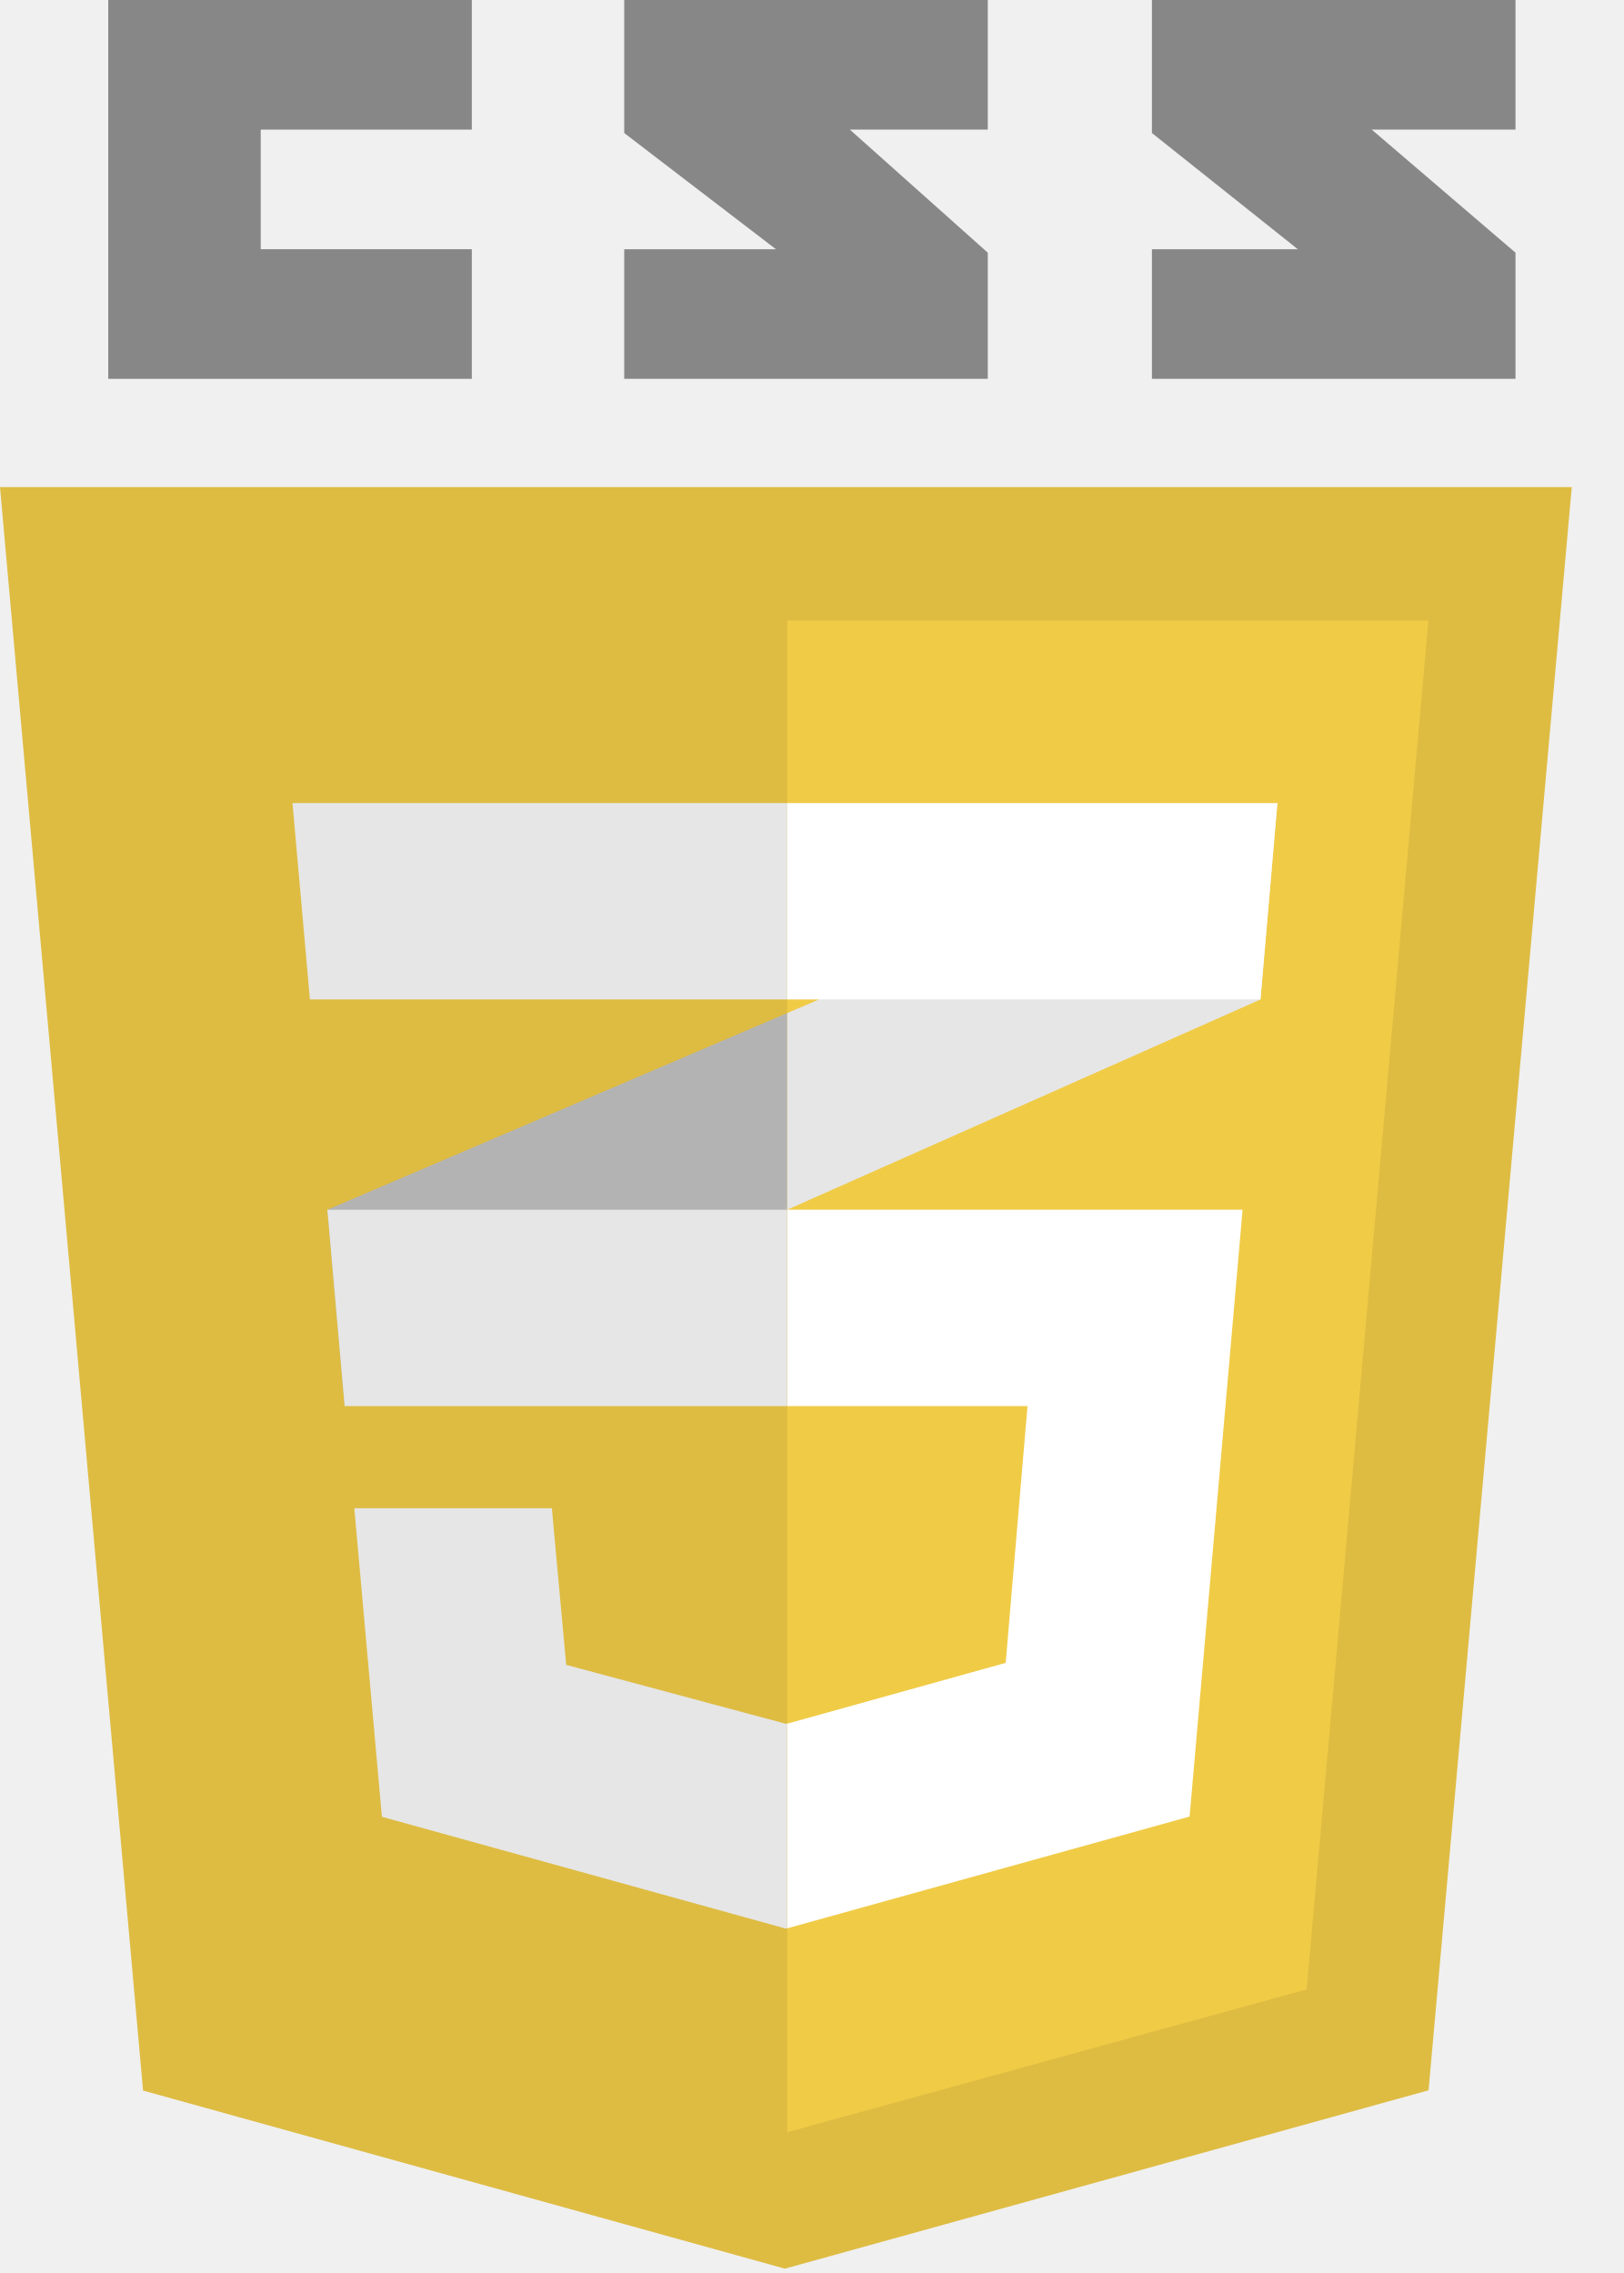
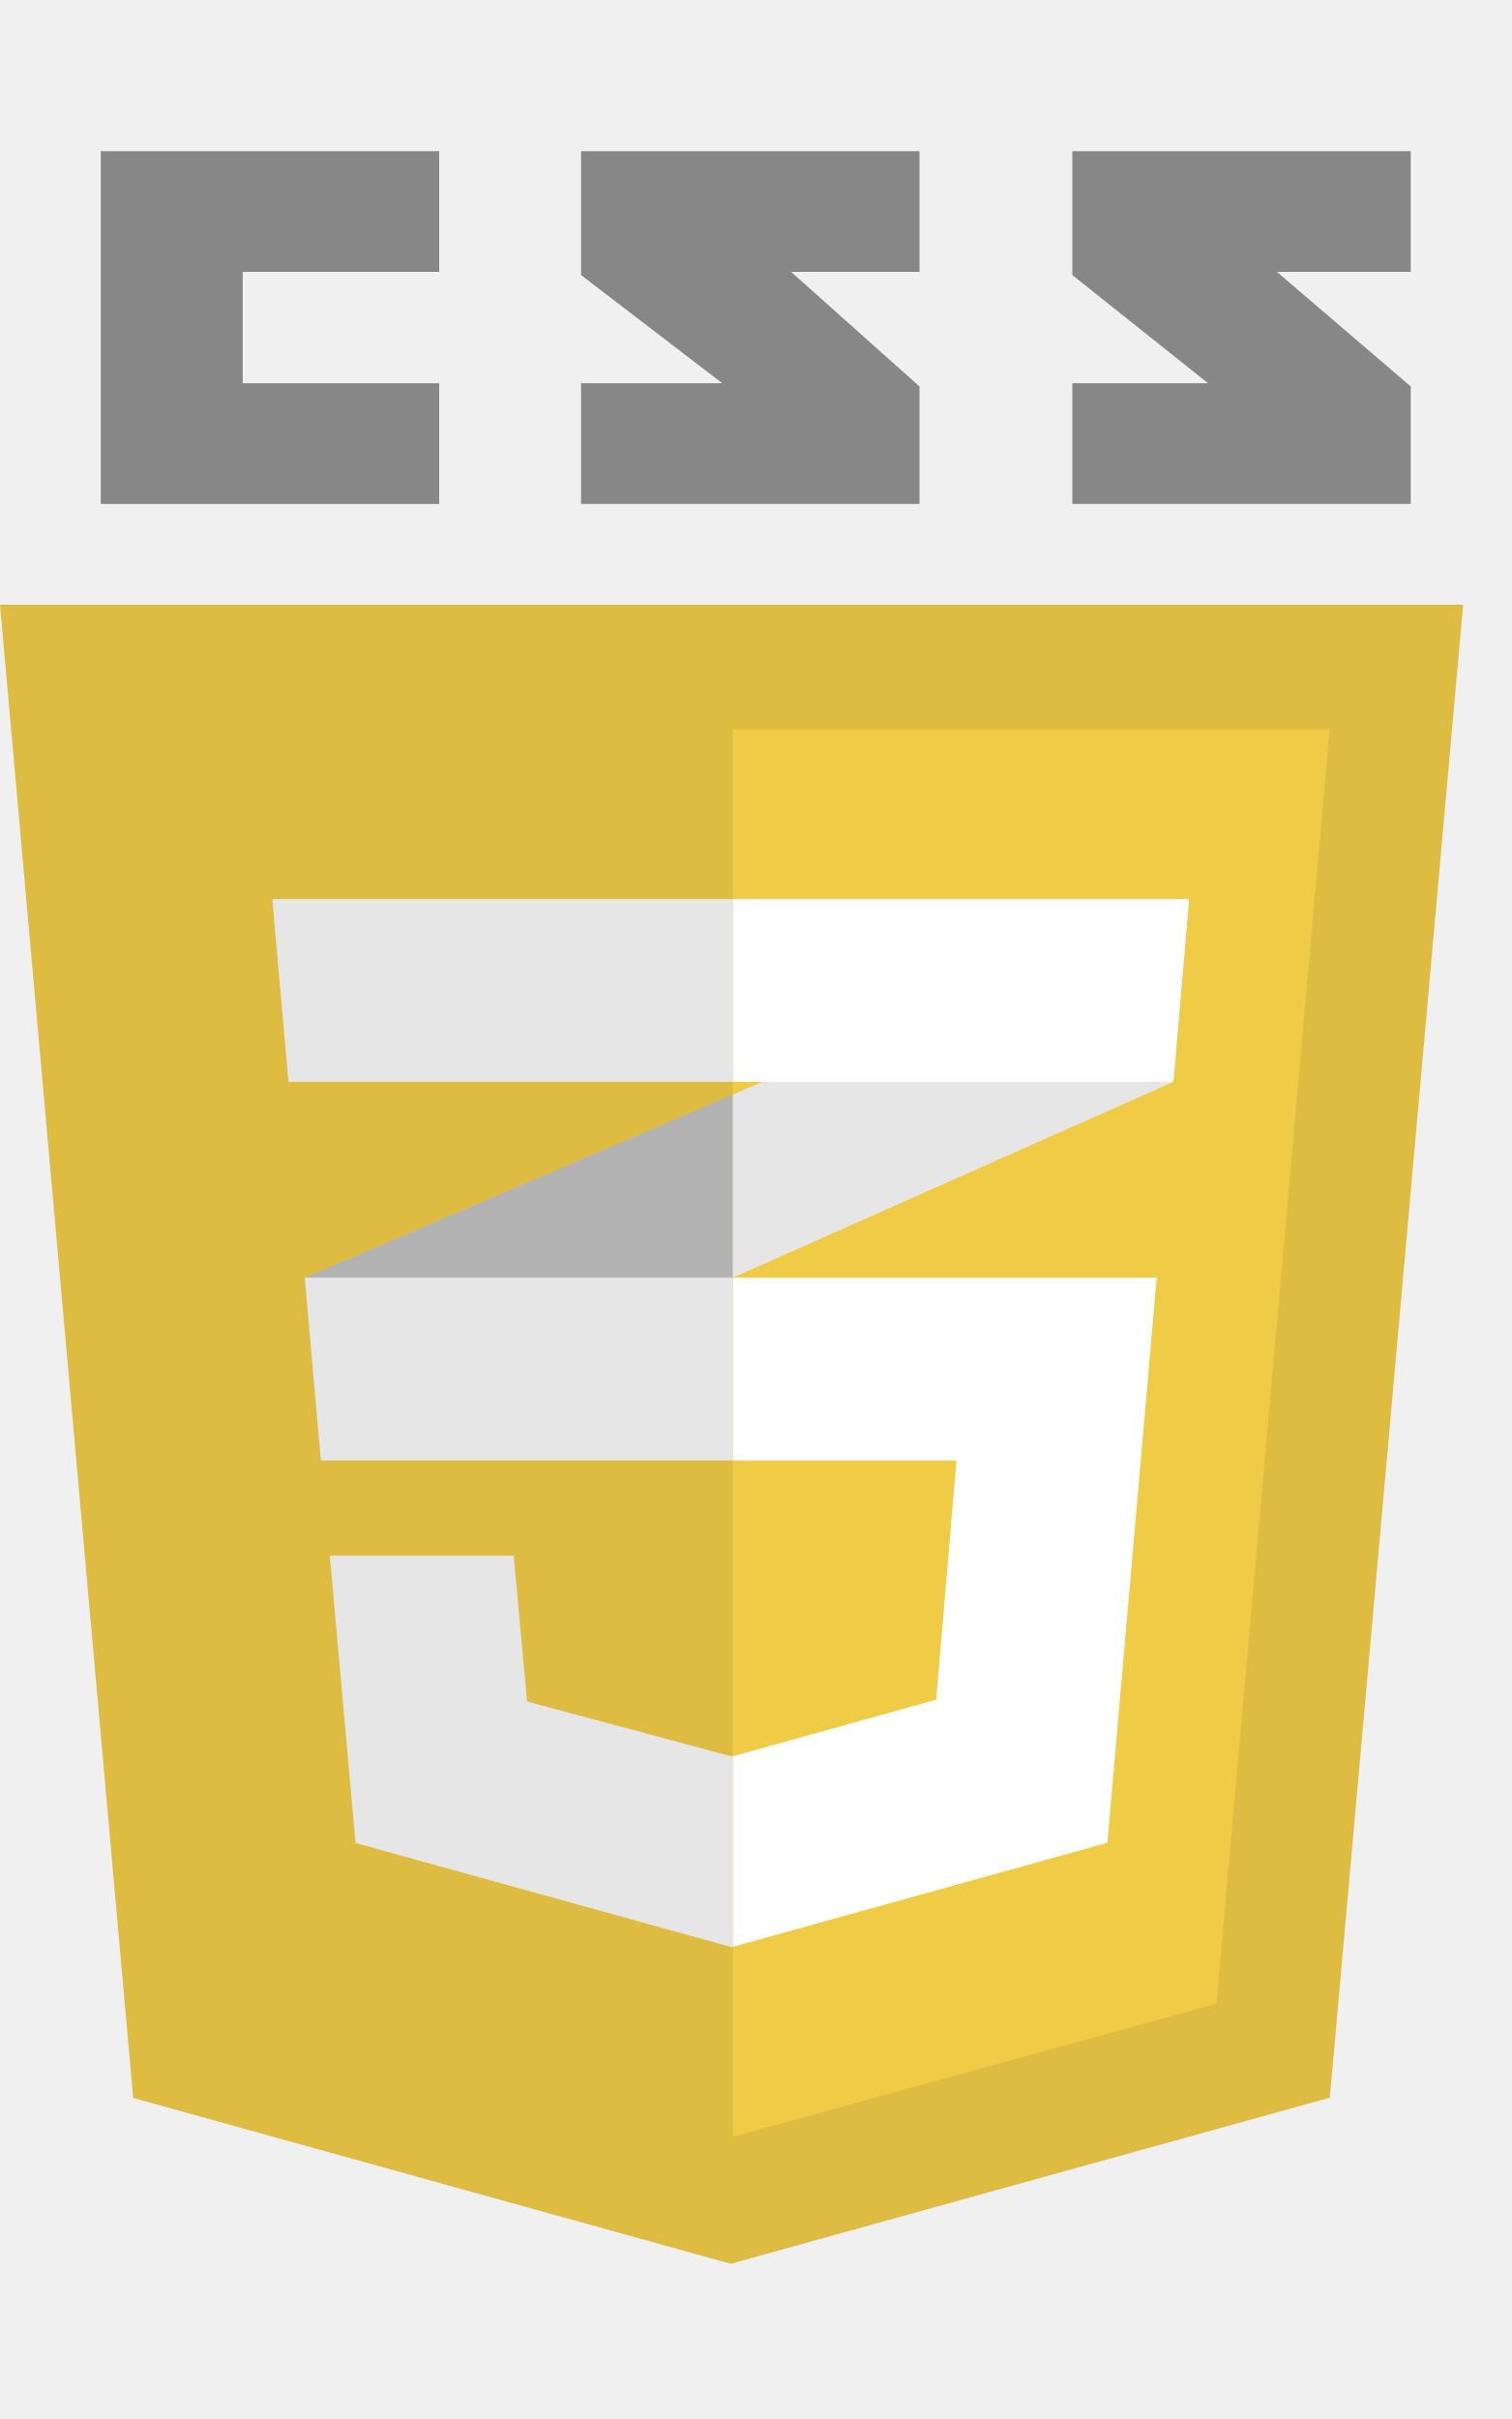
- <svg xmlns="http://www.w3.org/2000/svg" width="30" height="42" viewBox="0 0 30 42" fill="none">
+ <svg xmlns="http://www.w3.org/2000/svg" width="20" height="32" viewBox="0 0 30 42" fill="none">
  <path fill-rule="evenodd" clip-rule="evenodd" d="M2.643 38.629L0 9H29.04L26.394 38.624L14.502 41.92L2.643 38.629Z" fill="#DEBC42" />
  <path fill-rule="evenodd" clip-rule="evenodd" d="M14.545 39.399L24.142 36.76L26.391 11.467H14.545V39.399Z" fill="#F0CB46" />
  <path fill-rule="evenodd" clip-rule="evenodd" d="M6.049 22.353L6.368 25.982L14.544 22.353V18.719L6.049 22.353Z" fill="#B3B3B3" />
  <path fill-rule="evenodd" clip-rule="evenodd" d="M23.601 14.839L14.545 18.719V22.353L23.288 18.468L23.601 14.839Z" fill="#E6E6E6" />
  <path fill-rule="evenodd" clip-rule="evenodd" d="M14.544 31.847L14.516 31.851L10.461 30.763L10.196 27.869H6.546L7.056 33.57L14.515 35.635L14.544 35.628V31.847Z" fill="#E6E6E6" />
  <path fill-rule="evenodd" clip-rule="evenodd" d="M14.545 22.353V25.982H18.984L18.581 30.726L14.545 31.85V35.631L21.979 33.566L22.958 22.353H14.545Z" fill="white" />
  <path fill-rule="evenodd" clip-rule="evenodd" d="M14.544 22.353H6.049L6.368 25.982H14.544V22.353Z" fill="#E6E6E6" />
  <path fill-rule="evenodd" clip-rule="evenodd" d="M14.545 18.468V14.839H14.508H5.404L5.726 18.468H14.545Z" fill="#E6E6E6" />
  <path fill-rule="evenodd" clip-rule="evenodd" d="M14.545 14.839V18.422V18.468H23.288L23.601 14.839H14.545Z" fill="white" />
  <path d="M8.717 2.395V0H2V7H8.717V4.605H4.817V2.395H8.717Z" fill="#1E1E1E" fill-opacity="0.5" />
  <path d="M18.25 0H11.533V2.458L14.336 4.605H11.533V7H18.25V4.669L15.702 2.395H18.25V0Z" fill="#1E1E1E" fill-opacity="0.5" />
  <path d="M21.283 0H28V2.395H25.344L28 4.669V7H21.283V4.605H23.978L21.283 2.458V0Z" fill="#1E1E1E" fill-opacity="0.5" />
</svg>
